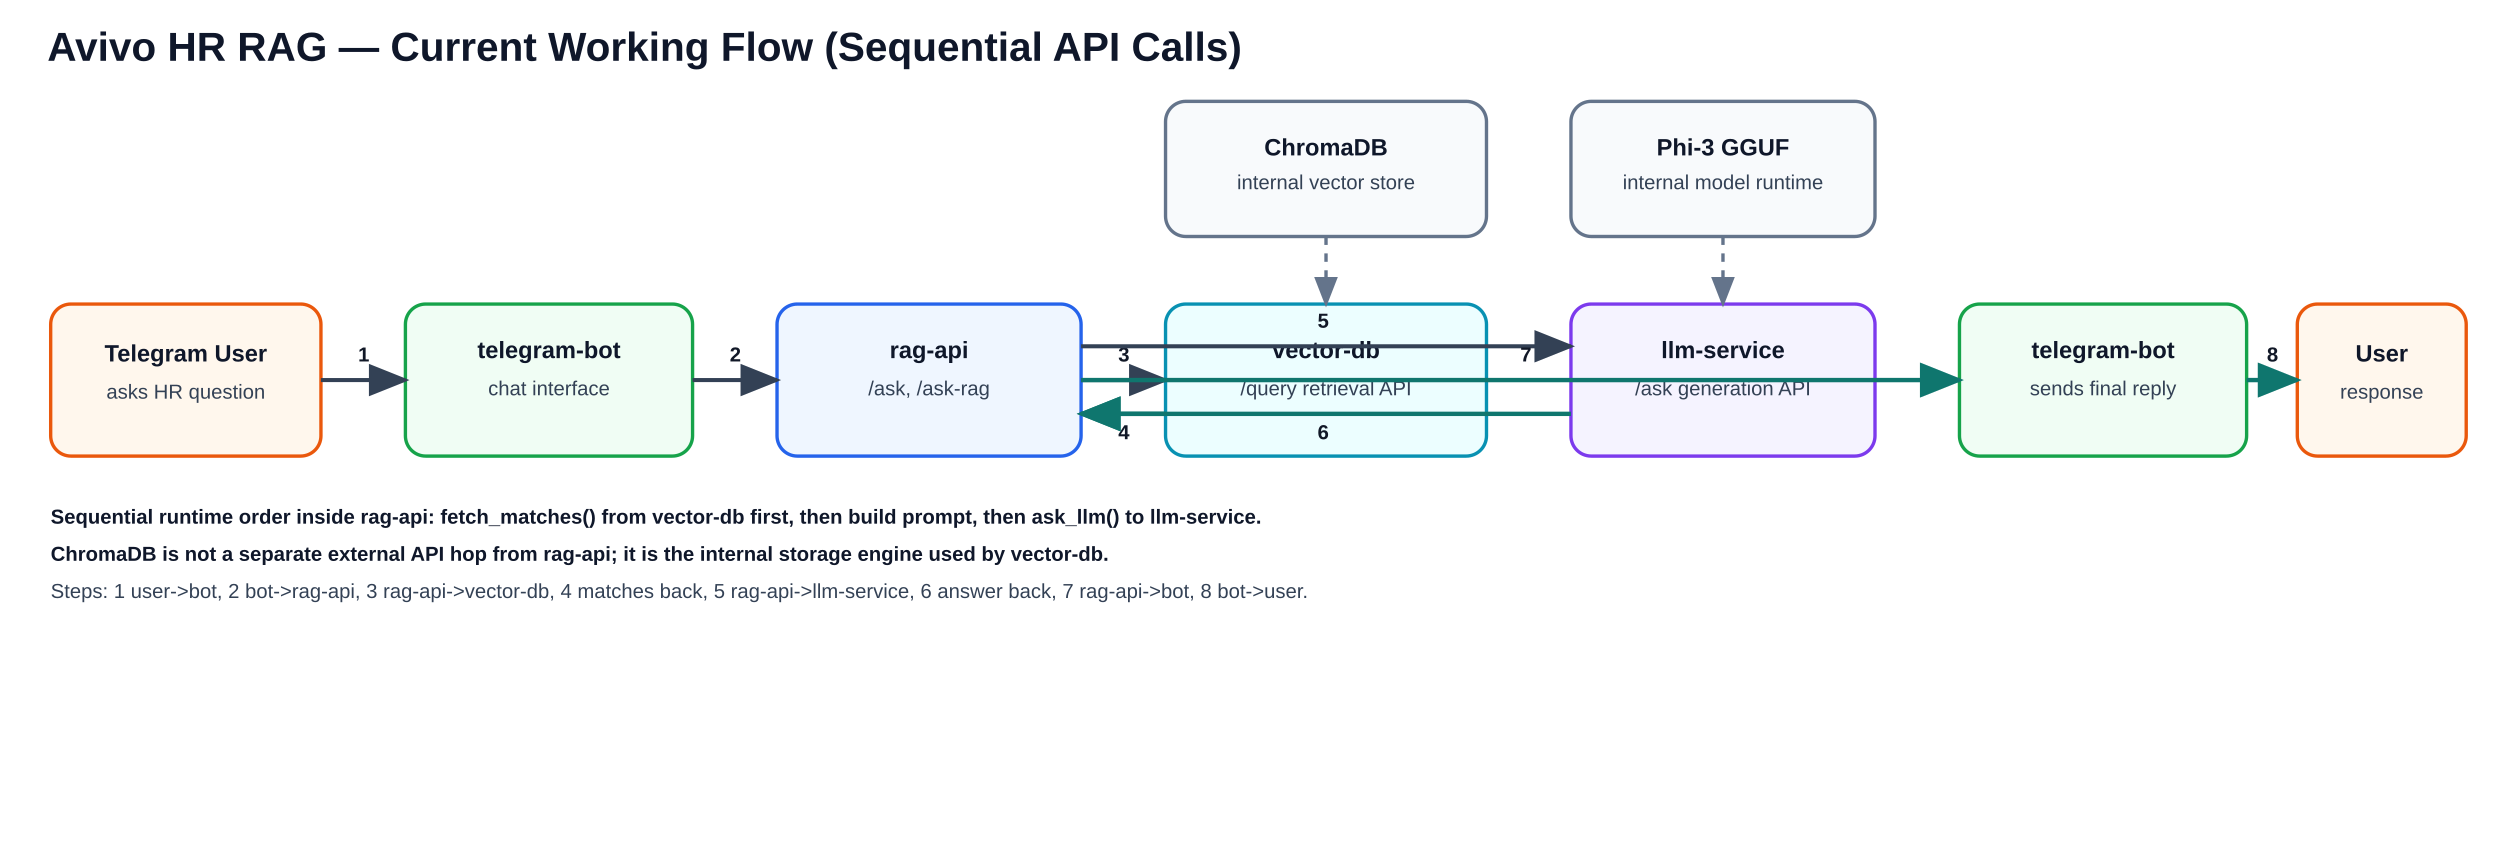
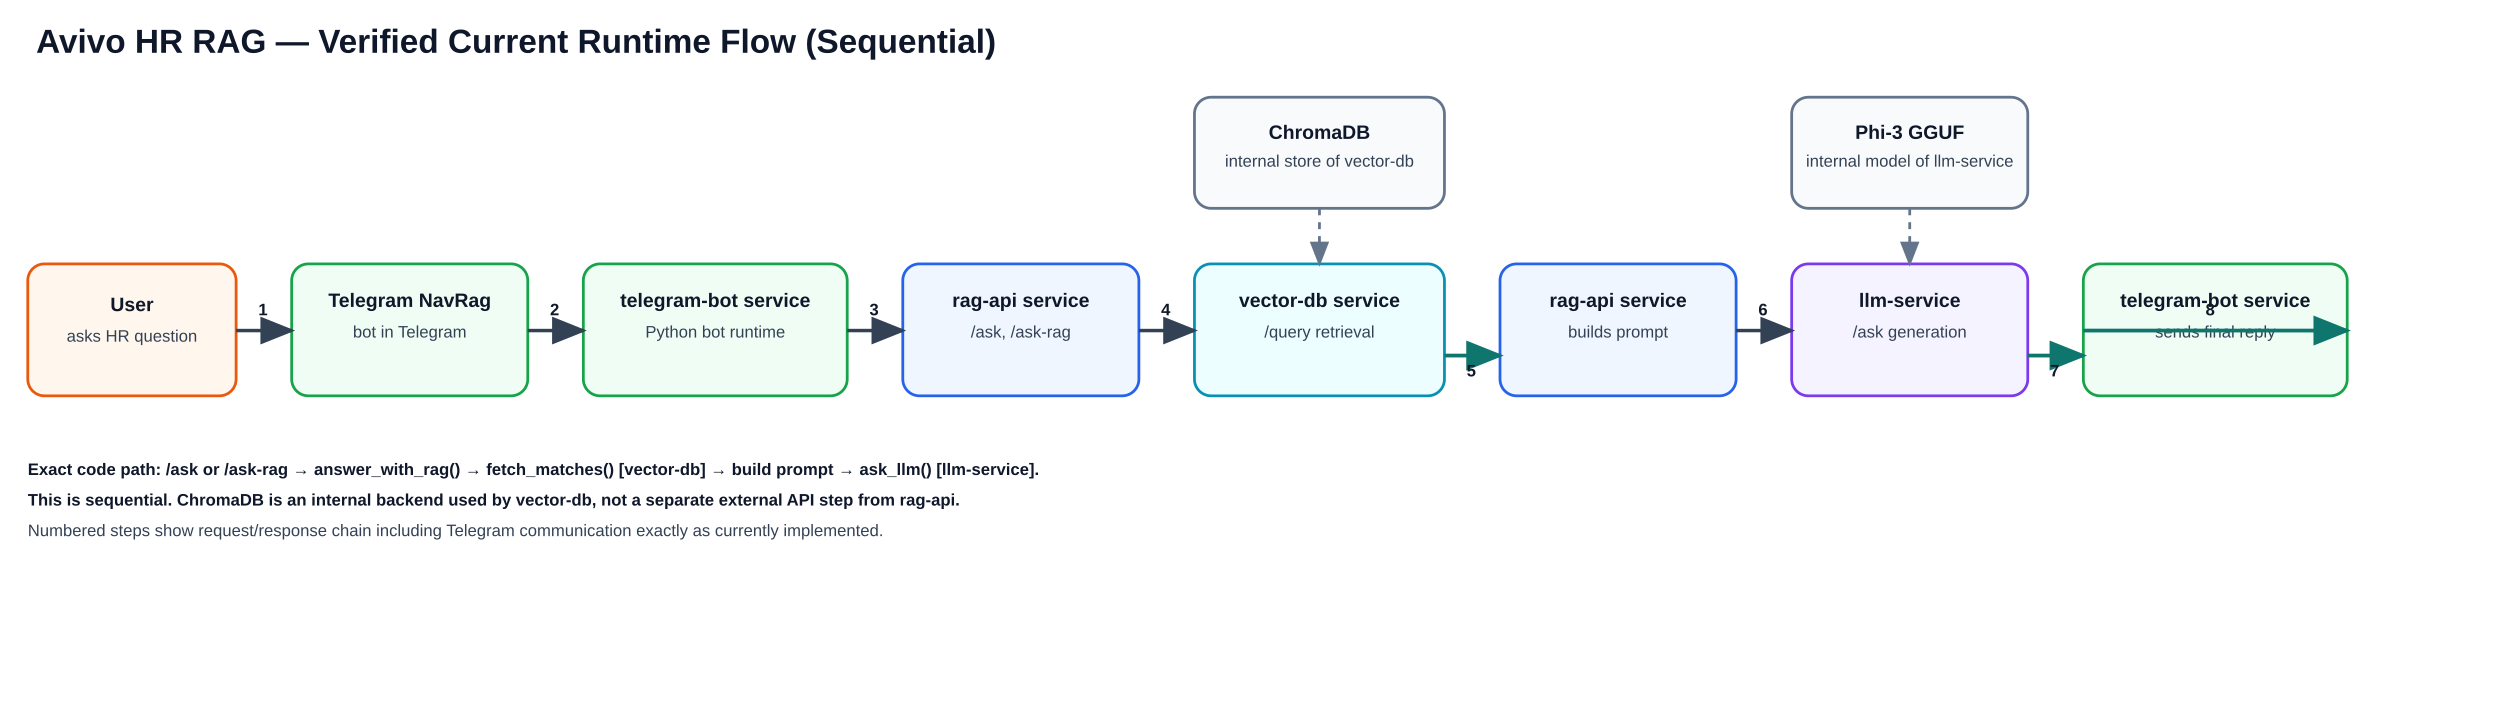
- <svg xmlns="http://www.w3.org/2000/svg" width="1480" height="500" viewBox="0 0 1480 500" role="img" aria-labelledby="title desc">
+ <svg xmlns="http://www.w3.org/2000/svg" width="1800" height="520" viewBox="0 0 1800 520" role="img" aria-labelledby="title desc">
  <defs>
    <style>
      .title { font: 700 24px 'Segoe UI', Arial, sans-serif; fill: #0f172a; }
      .label { font: 700 14px 'Segoe UI', Arial, sans-serif; fill: #0f172a; }
      .small { font: 500 12px 'Segoe UI', Arial, sans-serif; fill: #334155; }
      .step { font: 700 12px 'Segoe UI', Arial, sans-serif; fill: #111827; }
      .note { font: 600 12px 'Segoe UI', Arial, sans-serif; fill: #0f172a; }

      .node { stroke-width: 2; rx: 12; }
      .user { fill: #fff7ed; stroke: #ea580c; }
      .bot { fill: #f0fdf4; stroke: #16a34a; }
      .api { fill: #eff6ff; stroke: #2563eb; }
      .vector { fill: #ecfeff; stroke: #0891b2; }
      .llm { fill: #f5f3ff; stroke: #7c3aed; }
-       .store { fill: #f8fafc; stroke: #64748b; }
+       .dep { fill: #f8fafc; stroke: #64748b; }

-       .lineReq { stroke: #334155; stroke-width: 2.4; fill: none; marker-end: url(#arrowReq); }
-       .lineRes { stroke: #0f766e; stroke-width: 2.6; fill: none; marker-end: url(#arrowRes); }
-       .lineDep { stroke: #64748b; stroke-width: 2; fill: none; stroke-dasharray: 5 5; marker-end: url(#arrowDep); }
+       .req { stroke: #334155; stroke-width: 2.5; fill: none; marker-end: url(#arrowReq); }
+       .res { stroke: #0f766e; stroke-width: 2.7; fill: none; marker-end: url(#arrowRes); }
+       .internal { stroke: #64748b; stroke-width: 2; fill: none; stroke-dasharray: 5 5; marker-end: url(#arrowDep); }
    </style>
    <marker id="arrowReq" markerWidth="10" markerHeight="8" refX="9" refY="4" orient="auto">
      <polygon points="0,0 10,4 0,8" fill="#334155" />
    </marker>
    <marker id="arrowRes" markerWidth="10" markerHeight="8" refX="9" refY="4" orient="auto">
      <polygon points="0,0 10,4 0,8" fill="#0f766e" />
    </marker>
    <marker id="arrowDep" markerWidth="9" markerHeight="7" refX="8" refY="3.5" orient="auto">
      <polygon points="0,0 9,3.5 0,7" fill="#64748b" />
    </marker>
  </defs>
-   <text x="28" y="36" class="title">Avivo HR RAG — Current Working Flow (Sequential API Calls)</text>
-   <rect x="30" y="180" width="160" height="90" class="node user" />
-   <text x="110" y="214" text-anchor="middle" class="label">Telegram User</text>
-   <text x="110" y="236" text-anchor="middle" class="small">asks HR question</text>
-   <rect x="240" y="180" width="170" height="90" class="node bot" />
-   <text x="325" y="212" text-anchor="middle" class="label">telegram-bot</text>
-   <text x="325" y="234" text-anchor="middle" class="small">chat interface</text>
-   <rect x="460" y="180" width="180" height="90" class="node api" />
-   <text x="550" y="212" text-anchor="middle" class="label">rag-api</text>
-   <text x="550" y="234" text-anchor="middle" class="small">/ask, /ask-rag</text>
-   <rect x="690" y="180" width="190" height="90" class="node vector" />
-   <text x="785" y="212" text-anchor="middle" class="label">vector-db</text>
-   <text x="785" y="234" text-anchor="middle" class="small">/query retrieval API</text>
-   <rect x="930" y="180" width="180" height="90" class="node llm" />
-   <text x="1020" y="212" text-anchor="middle" class="label">llm-service</text>
-   <text x="1020" y="234" text-anchor="middle" class="small">/ask generation API</text>
-   <rect x="1160" y="180" width="170" height="90" class="node bot" />
-   <text x="1245" y="212" text-anchor="middle" class="label">telegram-bot</text>
-   <text x="1245" y="234" text-anchor="middle" class="small">sends final reply</text>
-   <rect x="1360" y="180" width="100" height="90" class="node user" />
-   <text x="1410" y="214" text-anchor="middle" class="label">User</text>
-   <text x="1410" y="236" text-anchor="middle" class="small">response</text>
-   <rect x="690" y="60" width="190" height="80" class="node store" />
-   <text x="785" y="92" text-anchor="middle" class="label">ChromaDB</text>
-   <text x="785" y="112" text-anchor="middle" class="small">internal vector store</text>
-   <rect x="930" y="60" width="180" height="80" class="node store" />
-   <text x="1020" y="92" text-anchor="middle" class="label">Phi-3 GGUF</text>
-   <text x="1020" y="112" text-anchor="middle" class="small">internal model runtime</text>
-   <path d="M 190 225 L 240 225" class="lineReq" />
-   <text x="212" y="214" class="step">1</text>
-   <path d="M 410 225 L 460 225" class="lineReq" />
-   <text x="432" y="214" class="step">2</text>
-   <path d="M 640 225 L 690 225" class="lineReq" />
-   <text x="662" y="214" class="step">3</text>
-   <path d="M 690 245 L 640 245" class="lineRes" />
-   <text x="662" y="260" class="step">4</text>
-   <path d="M 640 205 L 930 205" class="lineReq" />
-   <text x="780" y="194" class="step">5</text>
-   <path d="M 930 245 L 640 245" class="lineRes" />
-   <text x="780" y="260" class="step">6</text>
-   <path d="M 640 225 L 1160 225" class="lineRes" />
-   <text x="900" y="214" class="step">7</text>
-   <path d="M 1330 225 L 1360 225" class="lineRes" />
-   <text x="1342" y="214" class="step">8</text>
-   <path d="M 785 140 L 785 180" class="lineDep" />
-   <path d="M 1020 140 L 1020 180" class="lineDep" />
-   <text x="30" y="310" class="note">Sequential runtime order inside rag-api: fetch_matches() from vector-db first, then build prompt, then ask_llm() to llm-service.</text>
-   <text x="30" y="332" class="note">ChromaDB is not a separate external API hop from rag-api; it is the internal storage engine used by vector-db.</text>
-   <text x="30" y="354" class="small">Steps: 1 user-&gt;bot, 2 bot-&gt;rag-api, 3 rag-api-&gt;vector-db, 4 matches back, 5 rag-api-&gt;llm-service, 6 answer back, 7 rag-api-&gt;bot, 8 bot-&gt;user.</text>
+   <text x="26" y="38" class="title">Avivo HR RAG — Verified Current Runtime Flow (Sequential)</text>
+   <rect x="20" y="190" width="150" height="95" class="node user" />
+   <text x="95" y="224" text-anchor="middle" class="label">User</text>
+   <text x="95" y="246" text-anchor="middle" class="small">asks HR question</text>
+   <rect x="210" y="190" width="170" height="95" class="node bot" />
+   <text x="295" y="221" text-anchor="middle" class="label">Telegram NavRag</text>
+   <text x="295" y="243" text-anchor="middle" class="small">bot in Telegram</text>
+   <rect x="420" y="190" width="190" height="95" class="node bot" />
+   <text x="515" y="221" text-anchor="middle" class="label">telegram-bot service</text>
+   <text x="515" y="243" text-anchor="middle" class="small">Python bot runtime</text>
+   <rect x="650" y="190" width="170" height="95" class="node api" />
+   <text x="735" y="221" text-anchor="middle" class="label">rag-api service</text>
+   <text x="735" y="243" text-anchor="middle" class="small">/ask, /ask-rag</text>
+   <rect x="860" y="190" width="180" height="95" class="node vector" />
+   <text x="950" y="221" text-anchor="middle" class="label">vector-db service</text>
+   <text x="950" y="243" text-anchor="middle" class="small">/query retrieval</text>
+   <rect x="1080" y="190" width="170" height="95" class="node api" />
+   <text x="1165" y="221" text-anchor="middle" class="label">rag-api service</text>
+   <text x="1165" y="243" text-anchor="middle" class="small">builds prompt</text>
+   <rect x="1290" y="190" width="170" height="95" class="node llm" />
+   <text x="1375" y="221" text-anchor="middle" class="label">llm-service</text>
+   <text x="1375" y="243" text-anchor="middle" class="small">/ask generation</text>
+   <rect x="1500" y="190" width="190" height="95" class="node bot" />
+   <text x="1595" y="221" text-anchor="middle" class="label">telegram-bot service</text>
+   <text x="1595" y="243" text-anchor="middle" class="small">sends final reply</text>
+   <rect x="860" y="70" width="180" height="80" class="node dep" />
+   <text x="950" y="100" text-anchor="middle" class="label">ChromaDB</text>
+   <text x="950" y="120" text-anchor="middle" class="small">internal store of vector-db</text>
+   <rect x="1290" y="70" width="170" height="80" class="node dep" />
+   <text x="1375" y="100" text-anchor="middle" class="label">Phi-3 GGUF</text>
+   <text x="1375" y="120" text-anchor="middle" class="small">internal model of llm-service</text>
+   <path d="M 170 238 L 210 238" class="req" />
+   <text x="186" y="227" class="step">1</text>
+   <path d="M 380 238 L 420 238" class="req" />
+   <text x="396" y="227" class="step">2</text>
+   <path d="M 610 238 L 650 238" class="req" />
+   <text x="626" y="227" class="step">3</text>
+   <path d="M 820 238 L 860 238" class="req" />
+   <text x="836" y="227" class="step">4</text>
+   <path d="M 1040 256 L 1080 256" class="res" />
+   <text x="1056" y="271" class="step">5</text>
+   <path d="M 1250 238 L 1290 238" class="req" />
+   <text x="1266" y="227" class="step">6</text>
+   <path d="M 1460 256 L 1500 256" class="res" />
+   <text x="1476" y="271" class="step">7</text>
+   <path d="M 1500 238 L 1690 238" class="res" />
+   <text x="1588" y="227" class="step">8</text>
+   <path d="M 950 150 L 950 190" class="internal" />
+   <path d="M 1375 150 L 1375 190" class="internal" />
+   <text x="20" y="342" class="note">Exact code path: /ask or /ask-rag → answer_with_rag() → fetch_matches() [vector-db] → build prompt → ask_llm() [llm-service].</text>
+   <text x="20" y="364" class="note">This is sequential. ChromaDB is an internal backend used by vector-db, not a separate external API step from rag-api.</text>
+   <text x="20" y="386" class="small">Numbered steps show request/response chain including Telegram communication exactly as currently implemented.</text>
</svg>
